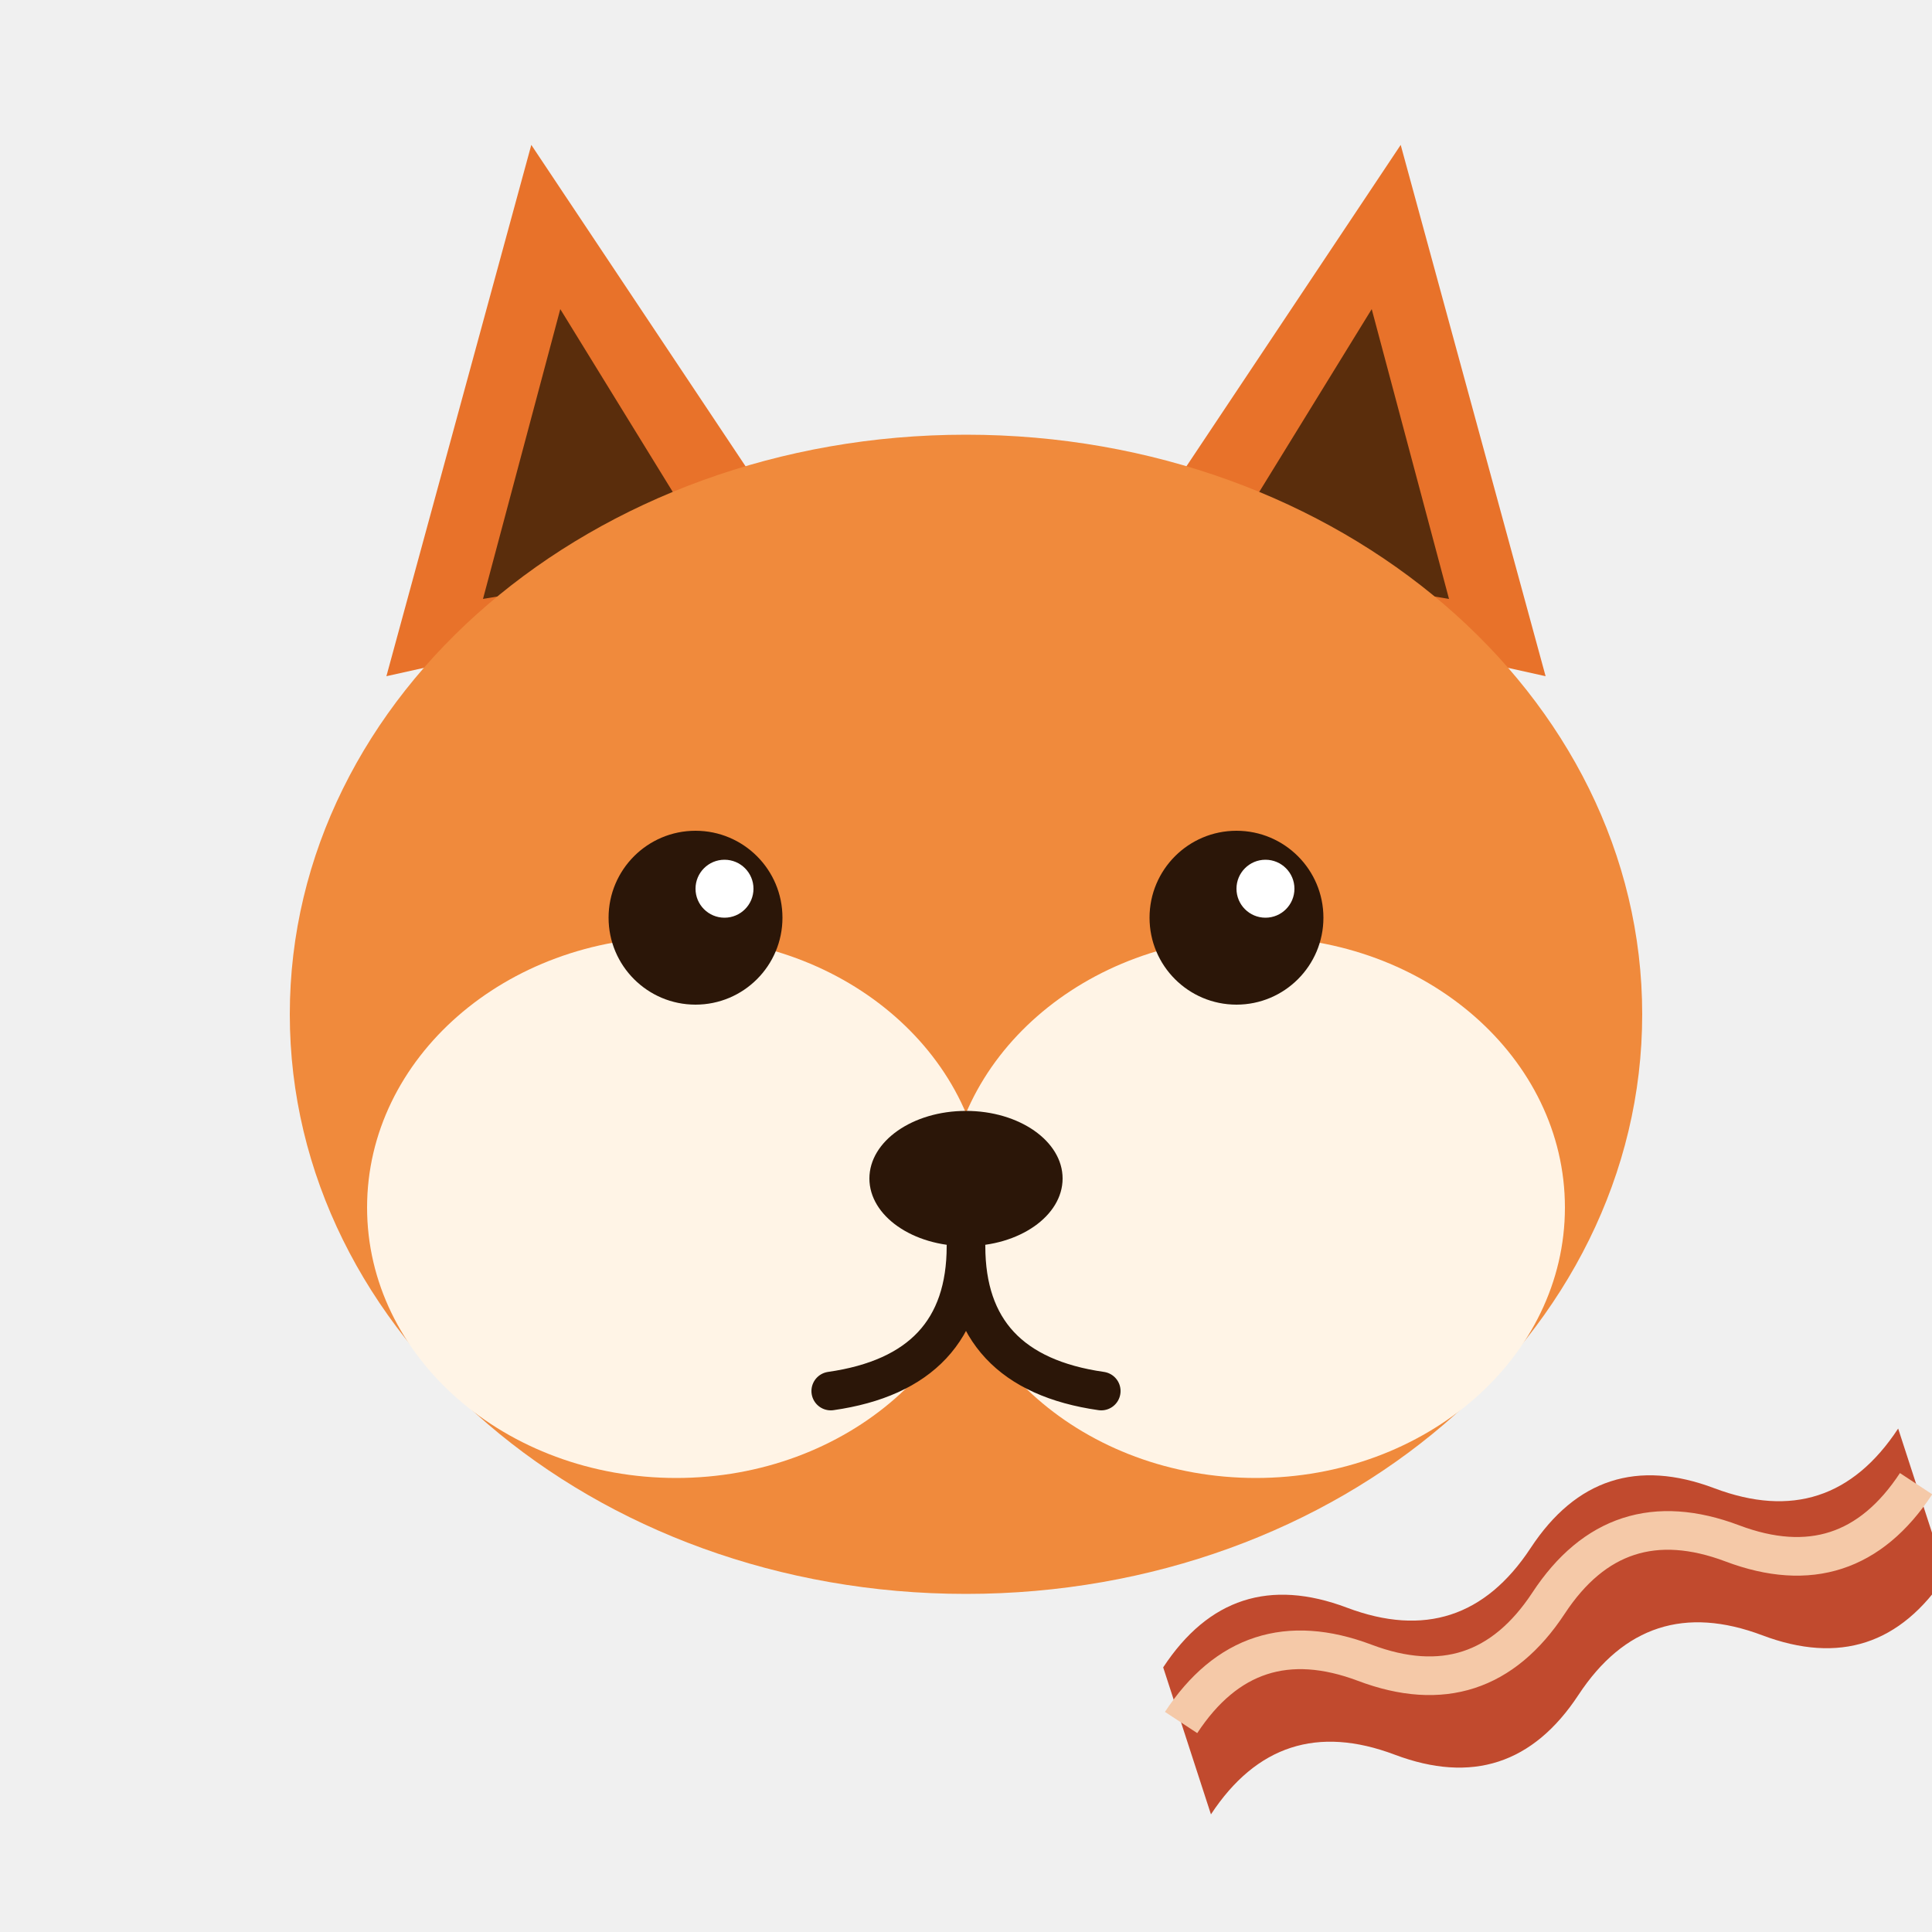
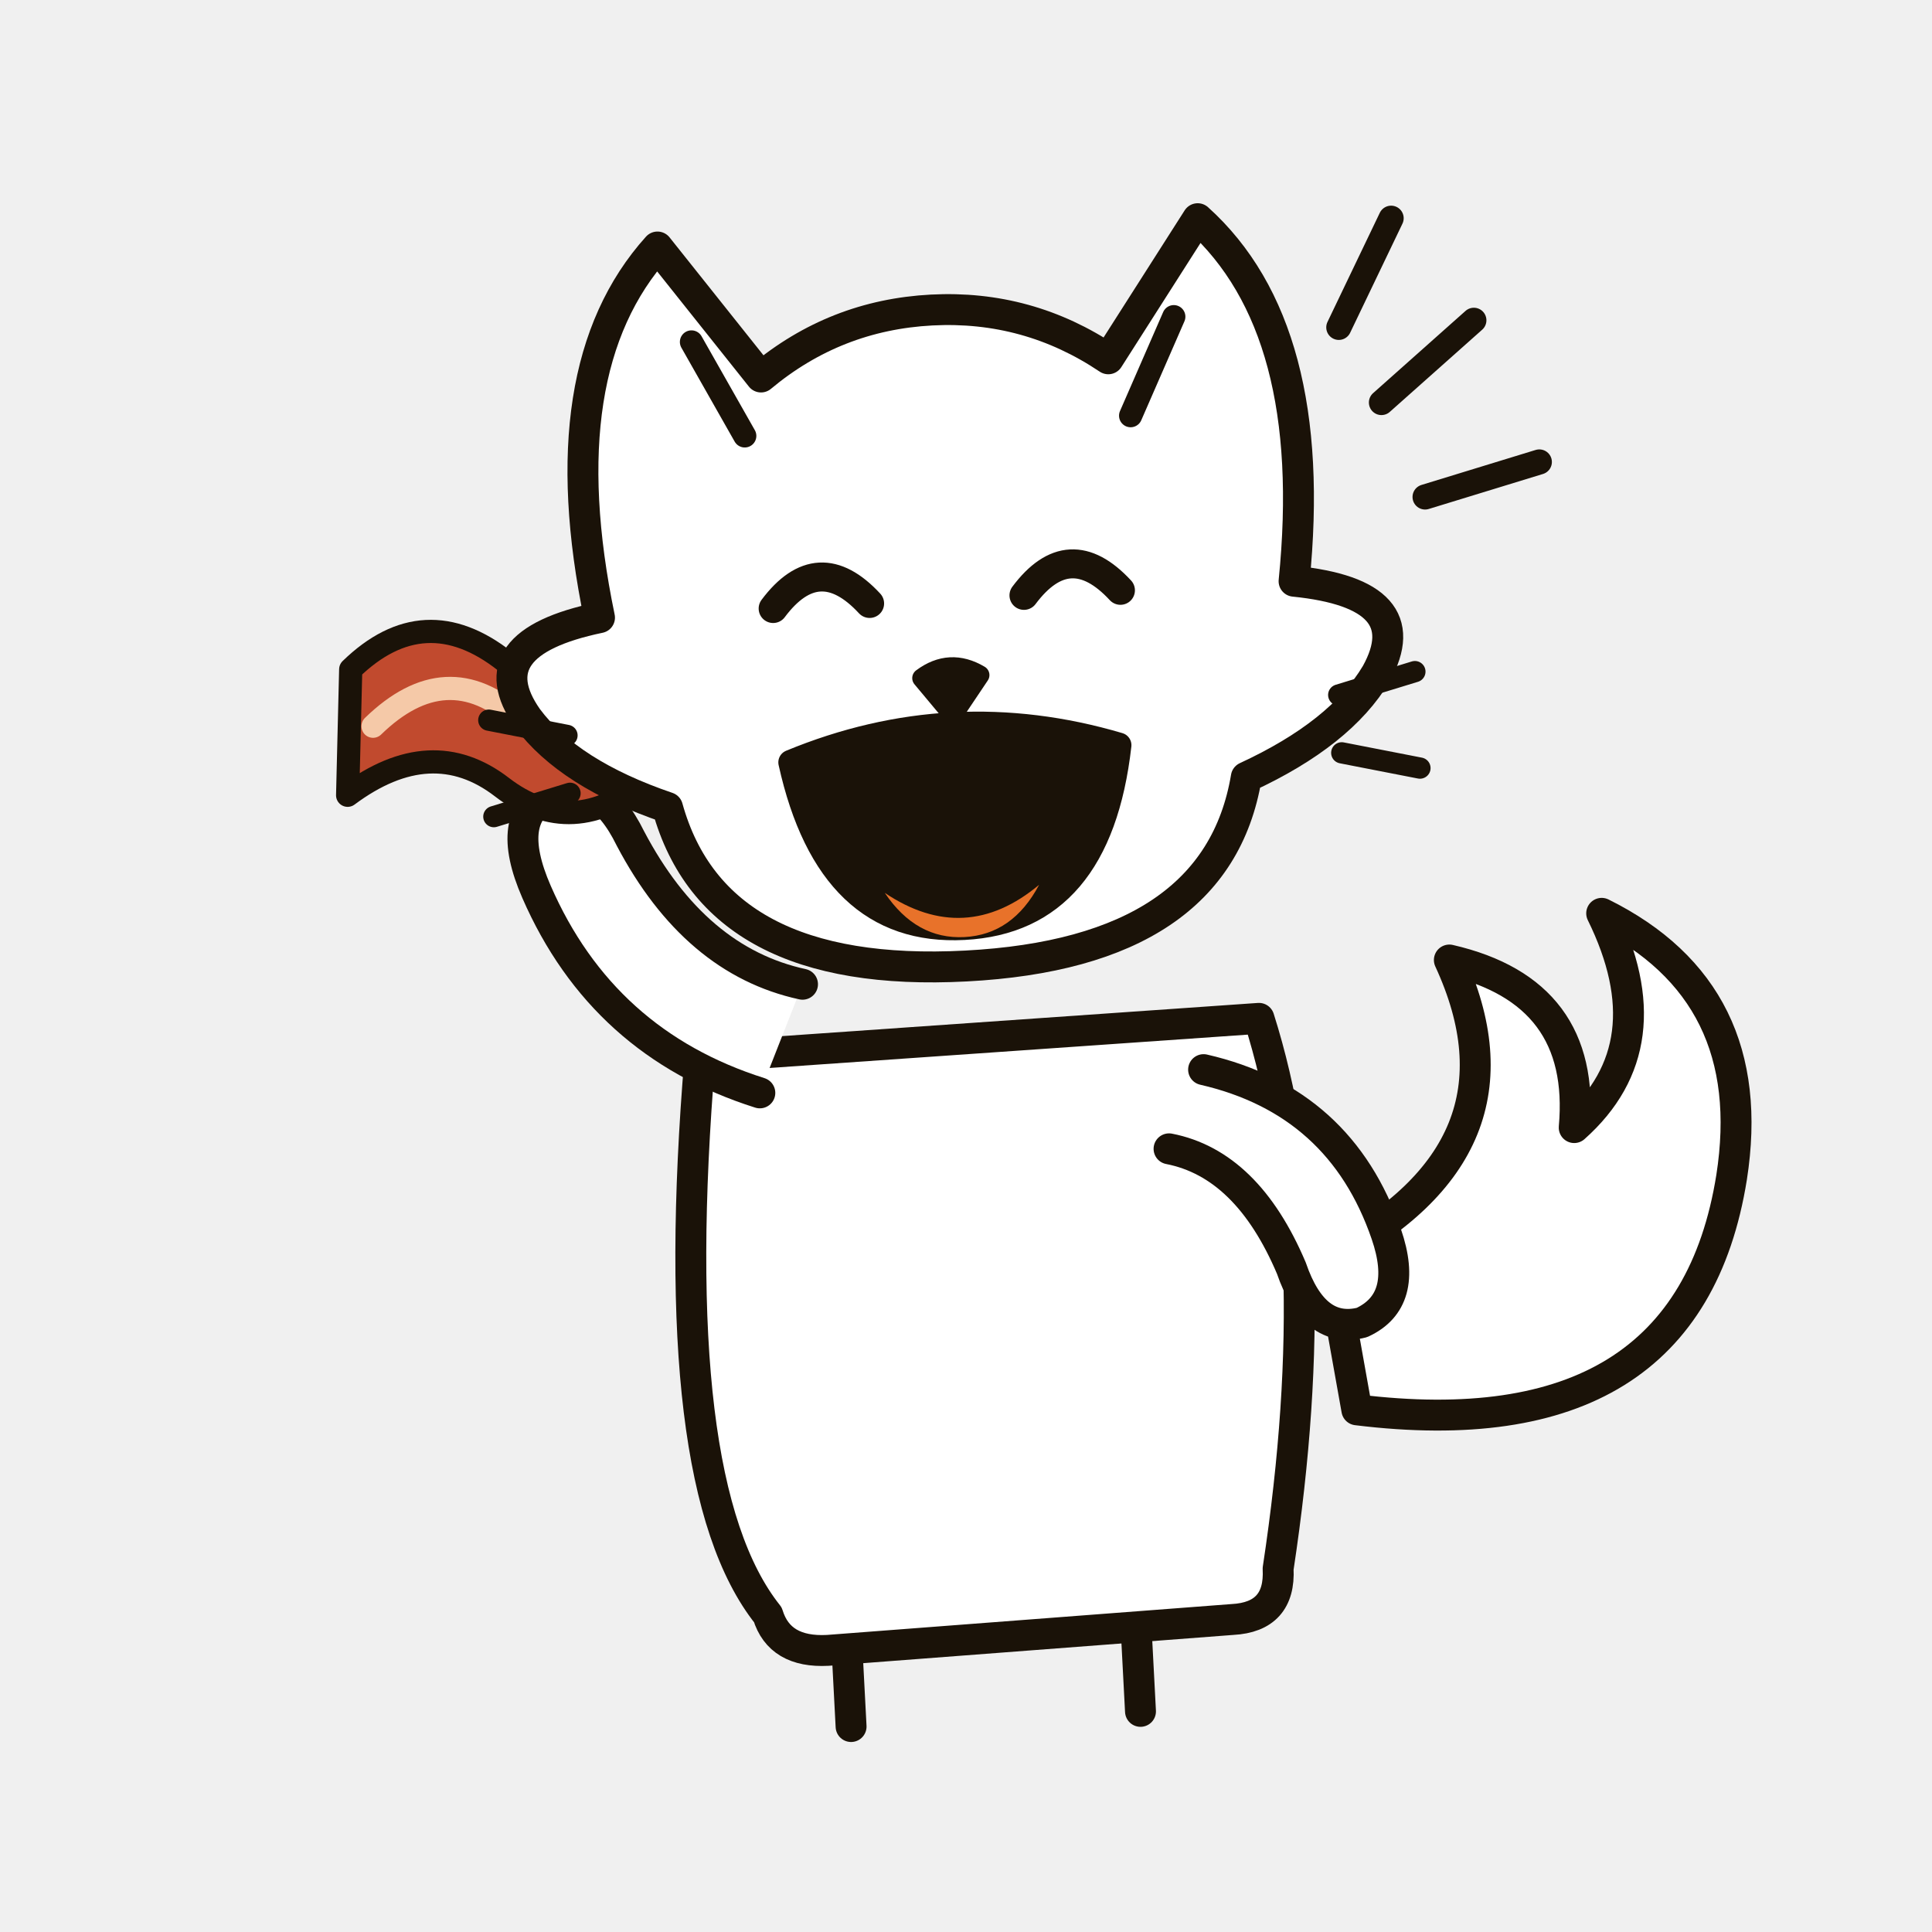
<svg xmlns="http://www.w3.org/2000/svg" viewBox="0 0 200 200" width="200" height="200">
-   <g>
-     <polygon points="40,70 55,15 85,60" fill="#e8722a" />
-     <polygon points="160,70 145,15 115,60" fill="#e8722a" />
-     <polygon points="50,62 58,32 74,58" fill="#5a2d0c" />
-     <polygon points="150,62 142,32 126,58" fill="#5a2d0c" />
-     <ellipse cx="100" cy="105" rx="70" ry="60" fill="#f08a3c" />
-     <ellipse cx="70" cy="125" rx="32" ry="28" fill="#fff4e6" />
-     <ellipse cx="130" cy="125" rx="32" ry="28" fill="#fff4e6" />
-     <circle cx="72" cy="95" r="9" fill="#2b1608" />
-     <circle cx="128" cy="95" r="9" fill="#2b1608" />
-     <circle cx="75" cy="92" r="3" fill="#ffffff" />
-     <circle cx="131" cy="92" r="3" fill="#ffffff" />
-     <ellipse cx="100" cy="122" rx="10" ry="7" fill="#2b1608" />
-     <path d="M100 129 Q100 142 86 144 M100 129 Q100 142 114 144" stroke="#2b1608" stroke-width="4" fill="none" stroke-linecap="round" />
-     <g transform="rotate(-18 160 165)">
-       <path d="M120 160 q10 -8 20 0 q10 8 20 0 q10 -8 20 0 q10 8 20 0 l0 16 q-10 8 -20 0 q-10 -8 -20 0 q-10 8 -20 0 q-10 -8 -20 0 z" fill="#c14a2e" />
-       <path d="M120 166 q10 -8 20 0 q10 8 20 0 q10 -8 20 0 q10 8 20 0" stroke="#f5c9a8" stroke-width="4" fill="none" />
+   <g stroke="#1a1208" stroke-width="3.2" stroke-linecap="round" stroke-linejoin="round" fill="none" transform="rotate(-3 100 100)">
+     <path d="M138 148 q34 6 40 -22 q4 -19 -12 -28 q6 14 -4 22 q2 -14 -12 -18 q8 20 -14 30 z" fill="#fff" />
+     <path d="M72 108 q-6 44 4 58 q1 4 6 4 l42 -1 q5 0 5 -5 q7 -34 1 -57 z" fill="#fff" />
+     <path d="M78 112 q-16 -6 -22 -22 q-3 -8 2 -10 q5 -2 8 5 q6 13 17 16" fill="#fff" />
+     <g stroke-width="2.4">
+       <path d="M38 66 q8 -7 16 0 q8 7 16 0 l-2 13 q-8 6 -15 0 q-7 -6 -16 0 z" fill="#c14a2e" />
+       <path d="M40 72 q8 -7 15 0 q7 6 14 0" stroke="#f5c9a8" fill="none" />
    </g>
+     <path d="M124 112 q14 4 18 18 q2 7 -3 9 q-5 1 -7 -6 q-4 -11 -12 -13" fill="#fff" />
+     <path d="M64 62 q-4 -26 8 -38 l10 14 q8 -6 18 -6 q10 0 18 6 l10 -14 q12 12 8 38 q13 2 8 10 q-4 6 -14 10 q-4 18 -30 18 q-26 0 -30 -18 q-10 -4 -14 -10 q-5 -8 8 -10 z" fill="#fff" />
+     <path d="M75 34 l5 10 M125 34 l-5 10" stroke-width="2.4" />
+     <path d="M82 62 q5 -6 10 0 M108 62 q5 -6 10 0" stroke-width="3" />
+     <path d="M97 70 q3 -2 6 0 l-3 4 z" fill="#1a1208" stroke-width="2" />
+     <path d="M83 78 q17 -6 34 0 q-3 18 -17 18 q-14 0 -17 -18 z" fill="#1a1208" stroke-width="2.6" />
+     <path d="M92 92 q8 6 16 0 q-3 5 -8 5 q-5 0 -8 -5 z" fill="#e8722a" stroke="none" />
+     <path d="M60 74 l-8 -2 M60 80 l-8 2 M140 74 l8 -2 M140 80 l8 2" stroke-width="2.2" />
+     <path d="M146 44 l10 -8 M150 54 l12 -3 M142 36 l6 -11" stroke-width="2.6" />
+     <path d="M84 170 l0 8 M114 170 l0 8" stroke-width="3.2" />
  </g>
</svg>
